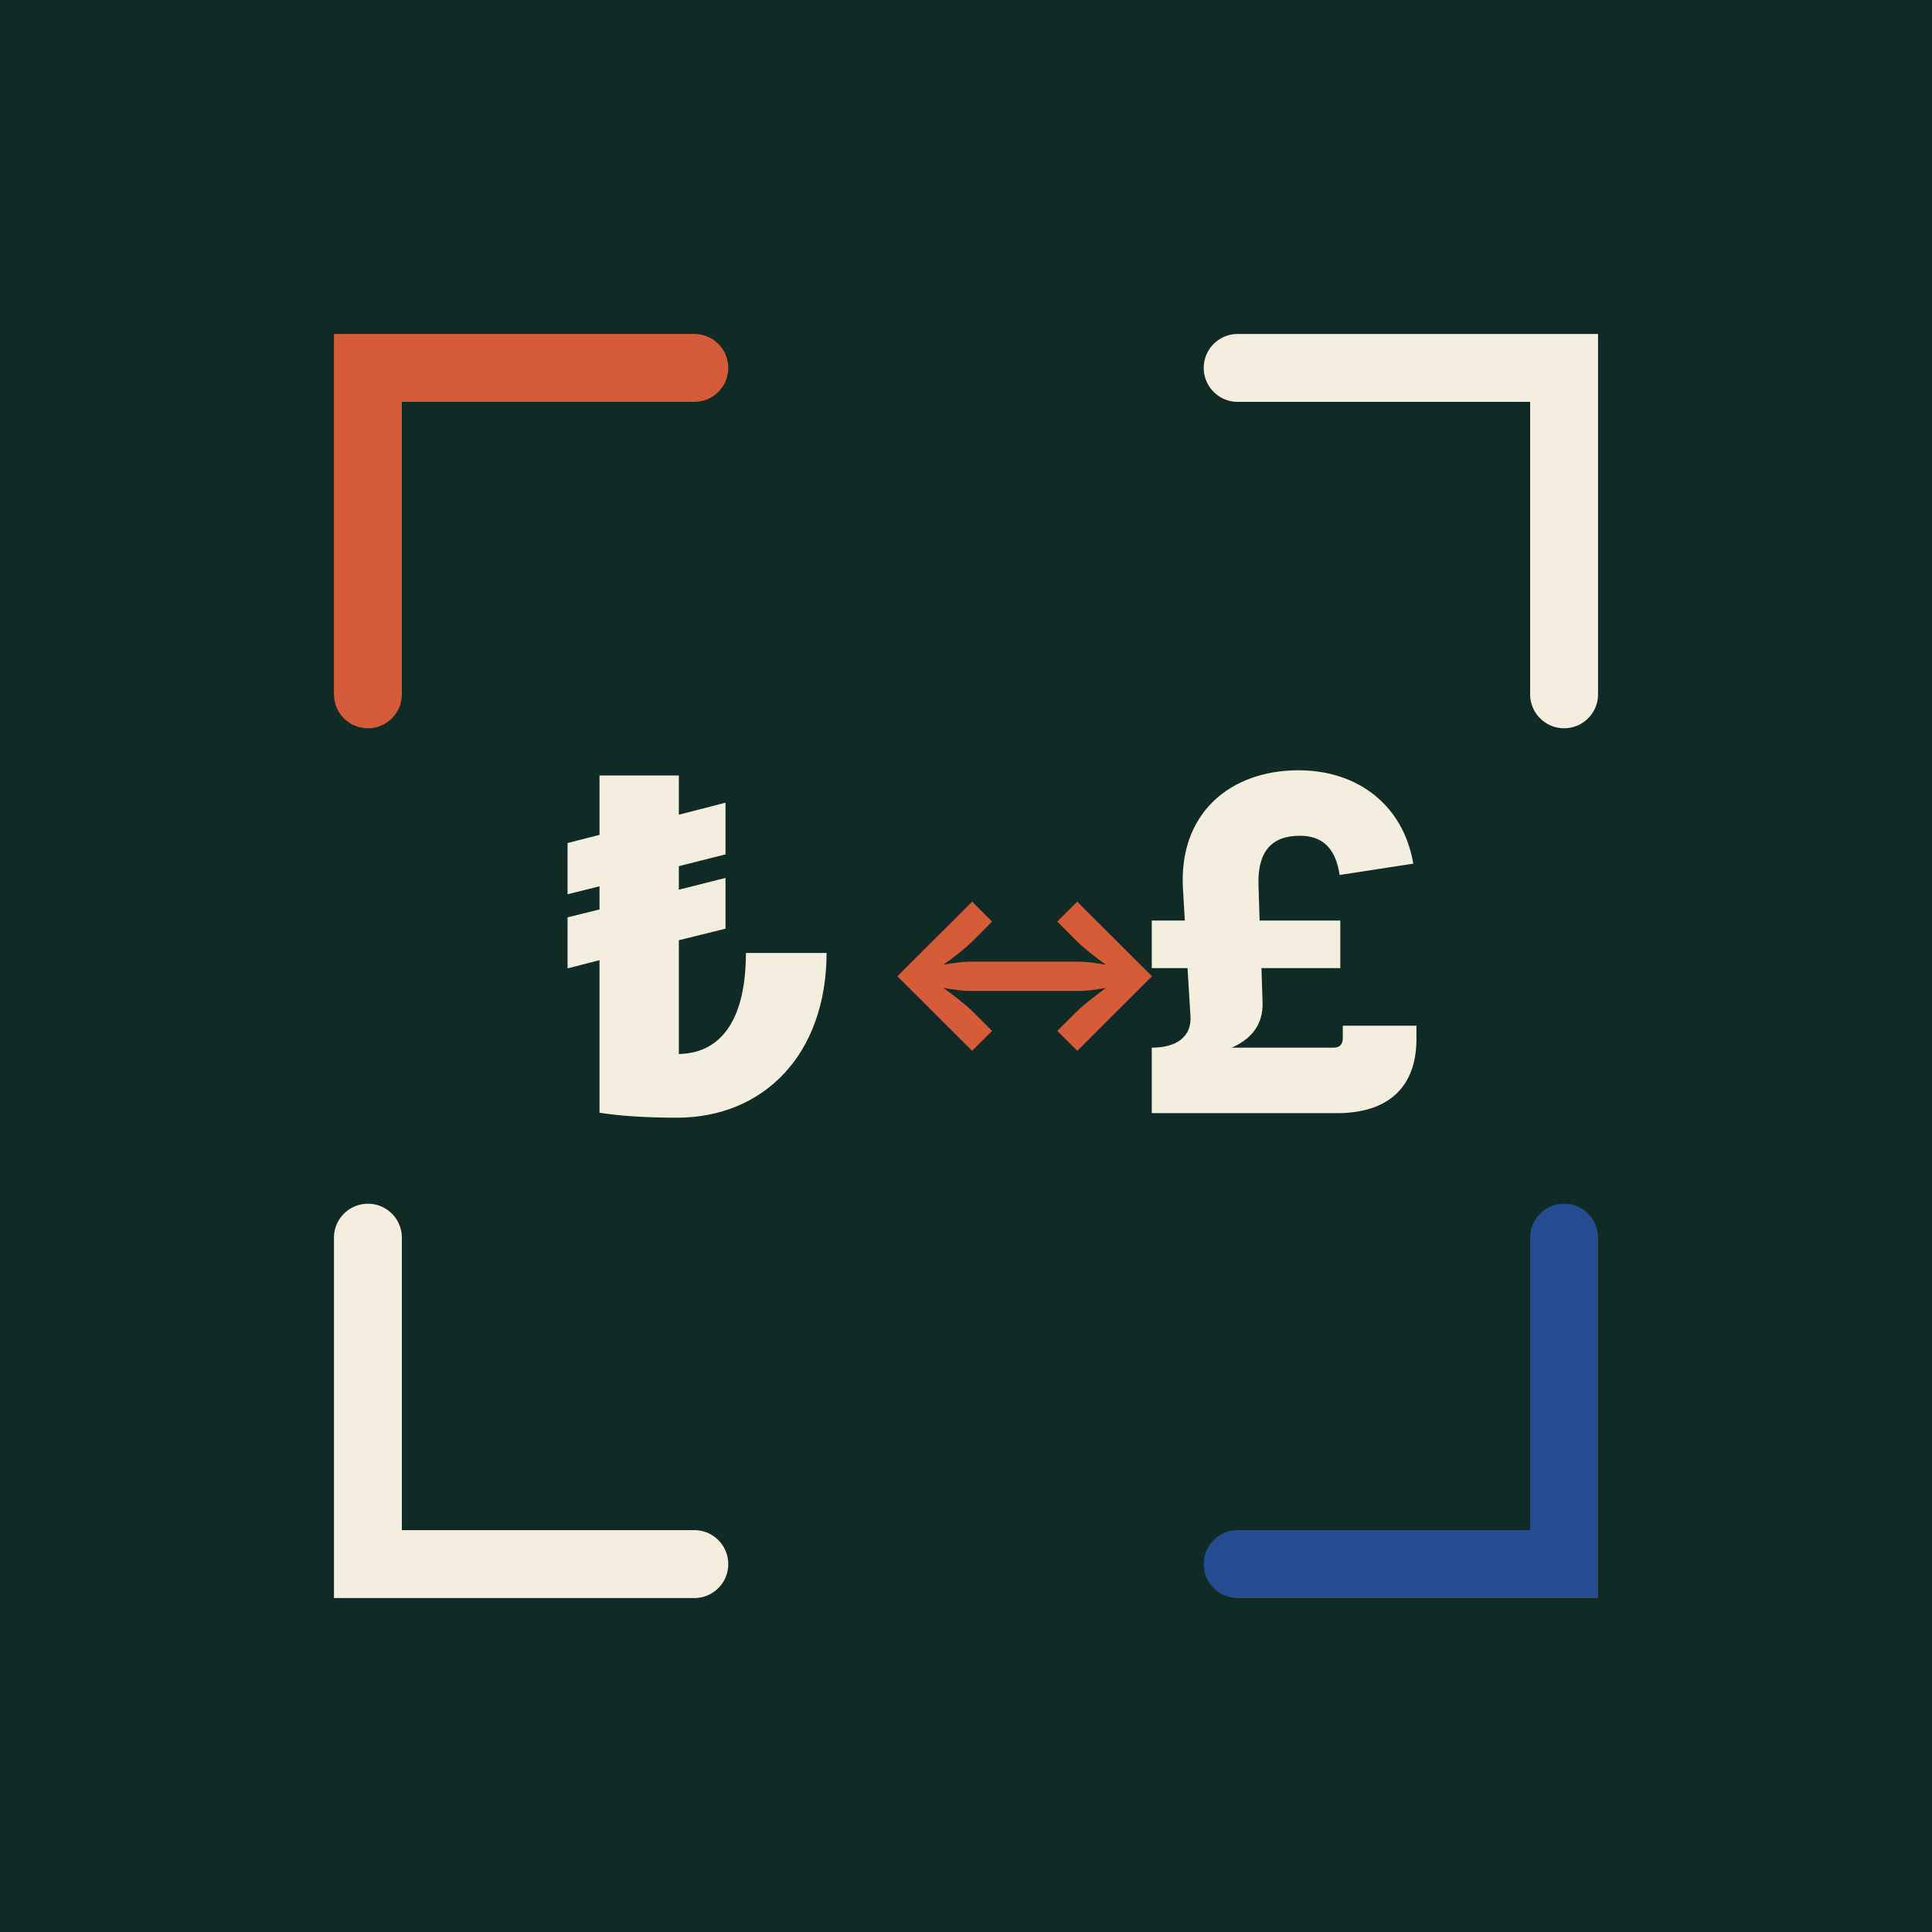
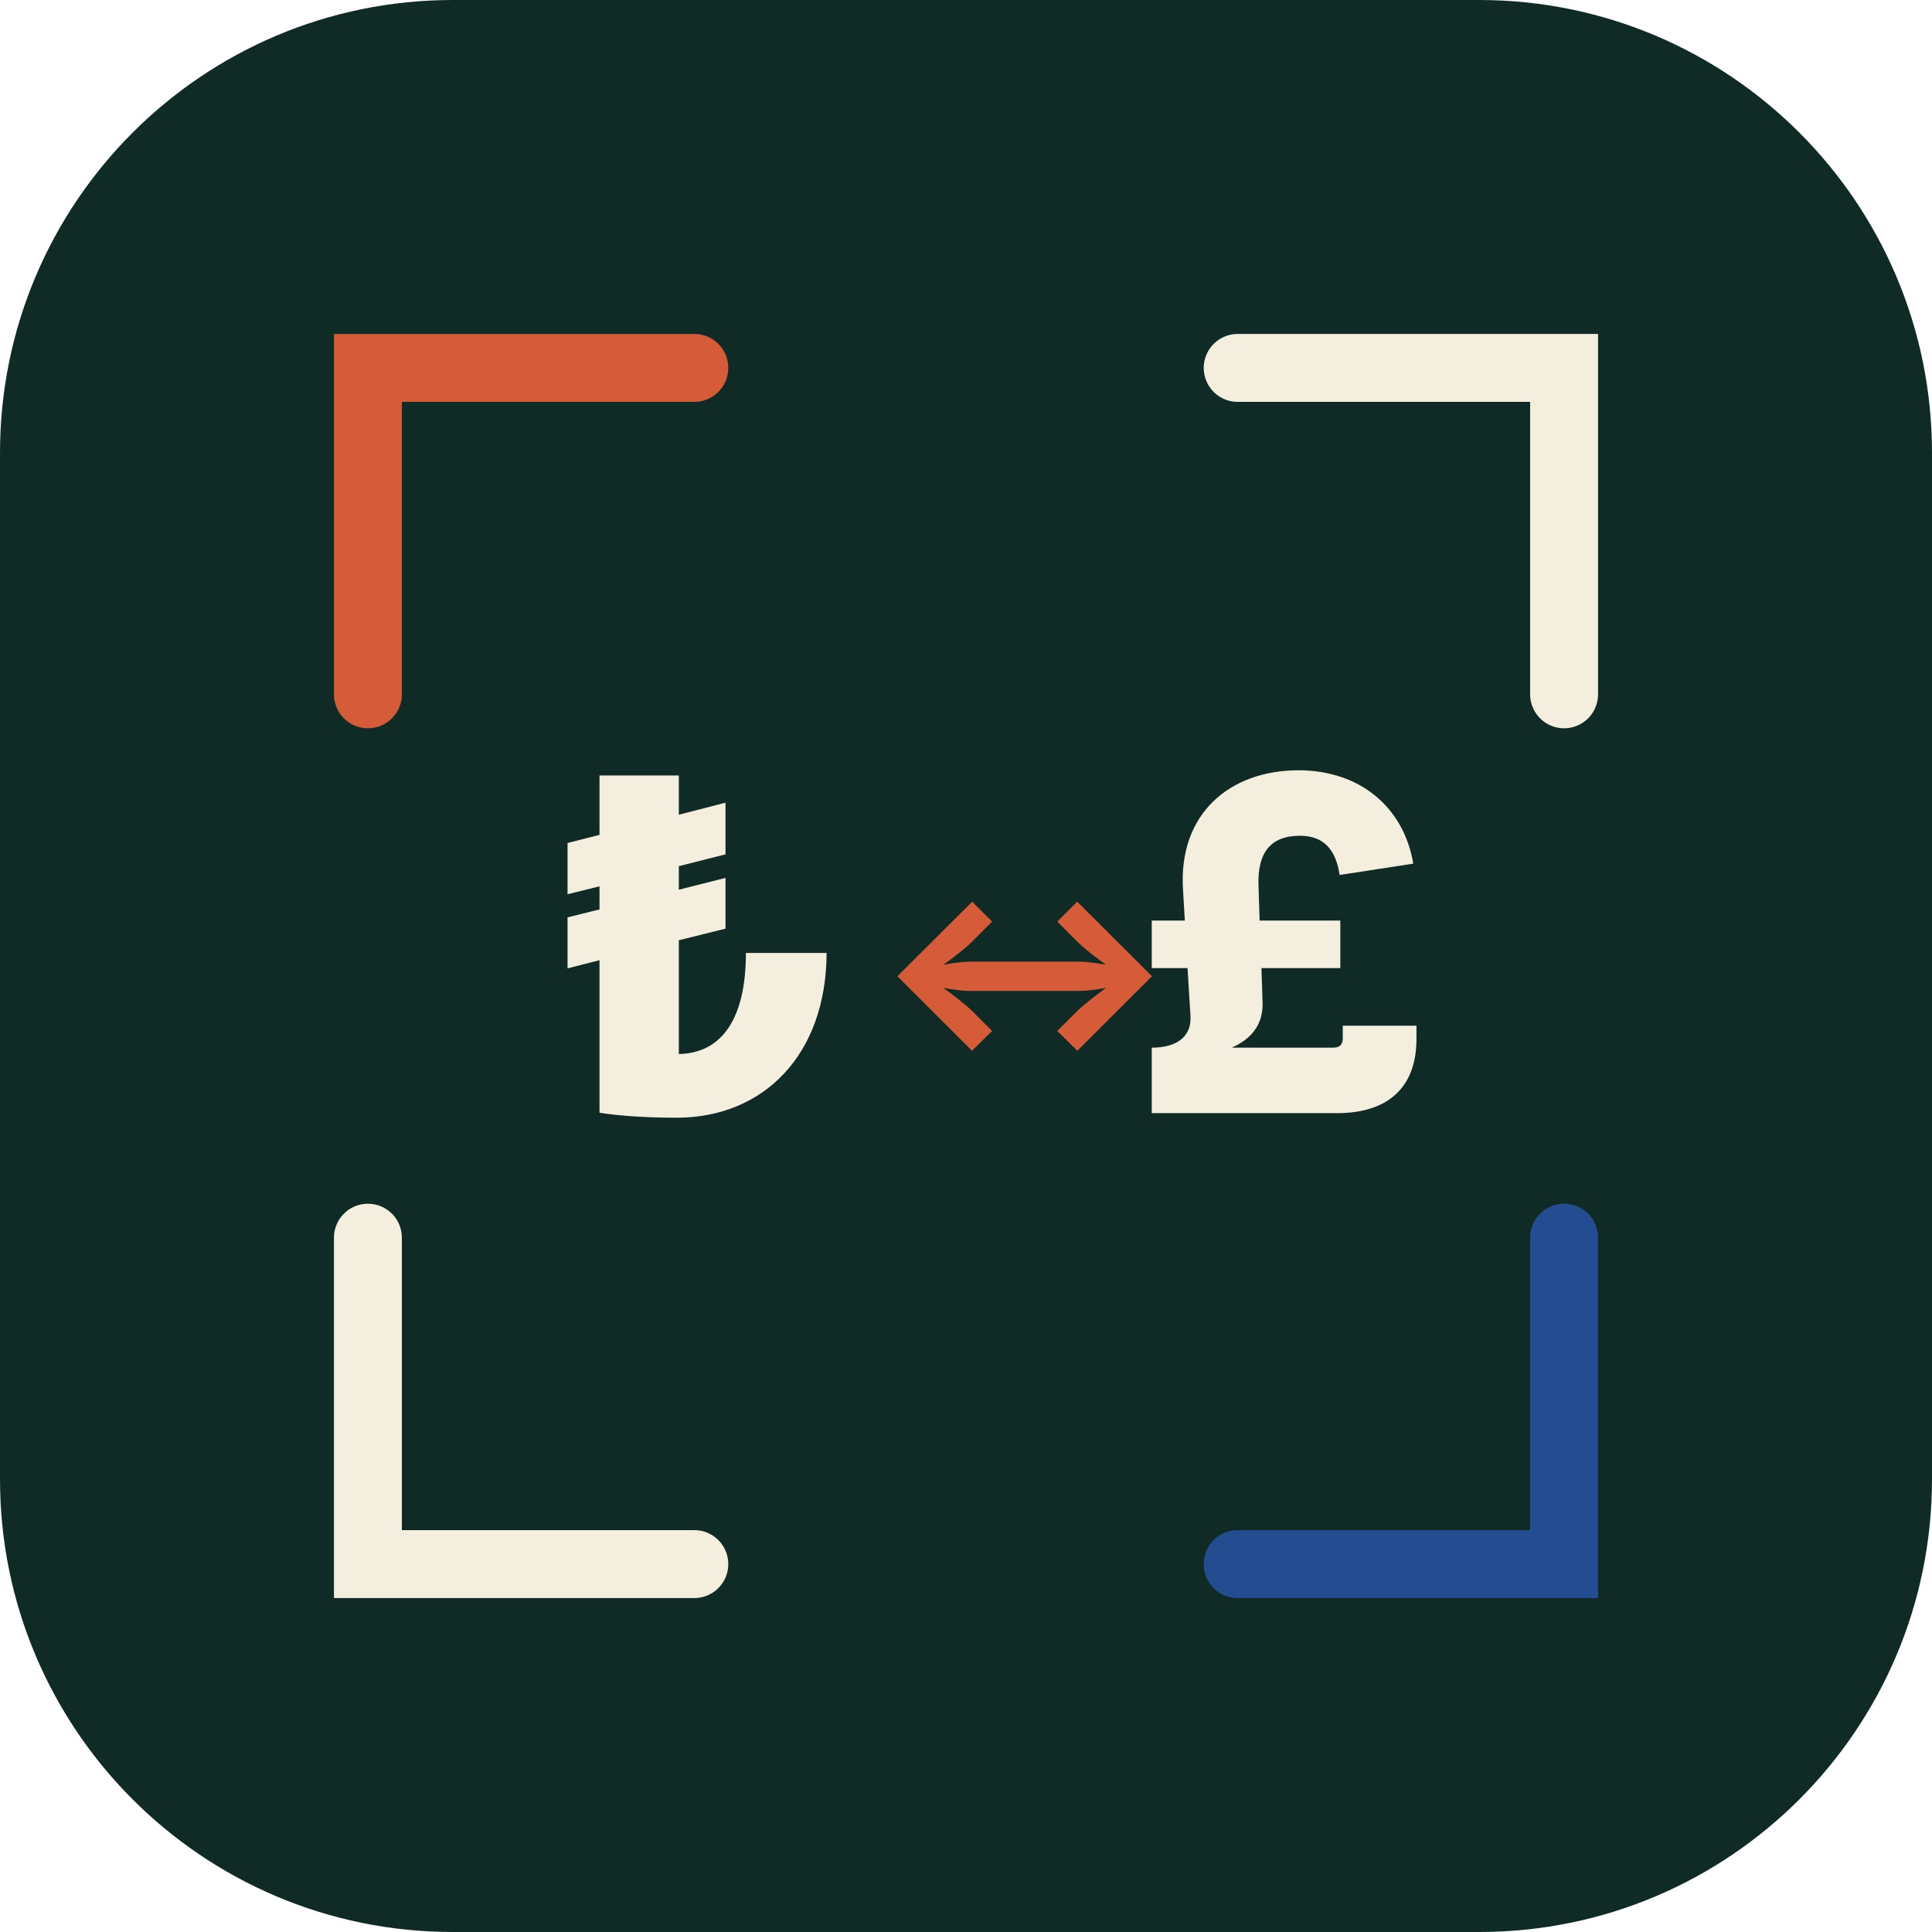
<svg xmlns="http://www.w3.org/2000/svg" width="1024" height="1024" viewBox="0 0 1024 1024">
-   <rect width="1024" height="1024" fill="#102B25" />
+   <rect width="1024" height="1024" rx="240" fill="#102B25" />
  <g fill="none" stroke-width="36" stroke-linecap="round">
    <path d="M195 368V195H368" stroke="#D55B39" />
    <path d="M656 195H829V368" stroke="#F4EEDF" />
    <path d="M195 656V829H368" stroke="#F4EEDF" />
    <path d="M656 829H829V656" stroke="#244D91" />
  </g>
  <text x="287" y="590" font-family="Inter, Arial, sans-serif" font-size="246" font-weight="800" fill="#F4EEDF">₺</text>
  <text x="464" y="555" font-family="Inter, Arial, sans-serif" font-size="118" font-weight="800" fill="#D55B39">↔</text>
  <text x="600" y="590" font-family="Inter, Arial, sans-serif" font-size="246" font-weight="800" fill="#F4EEDF">£</text>
</svg>
